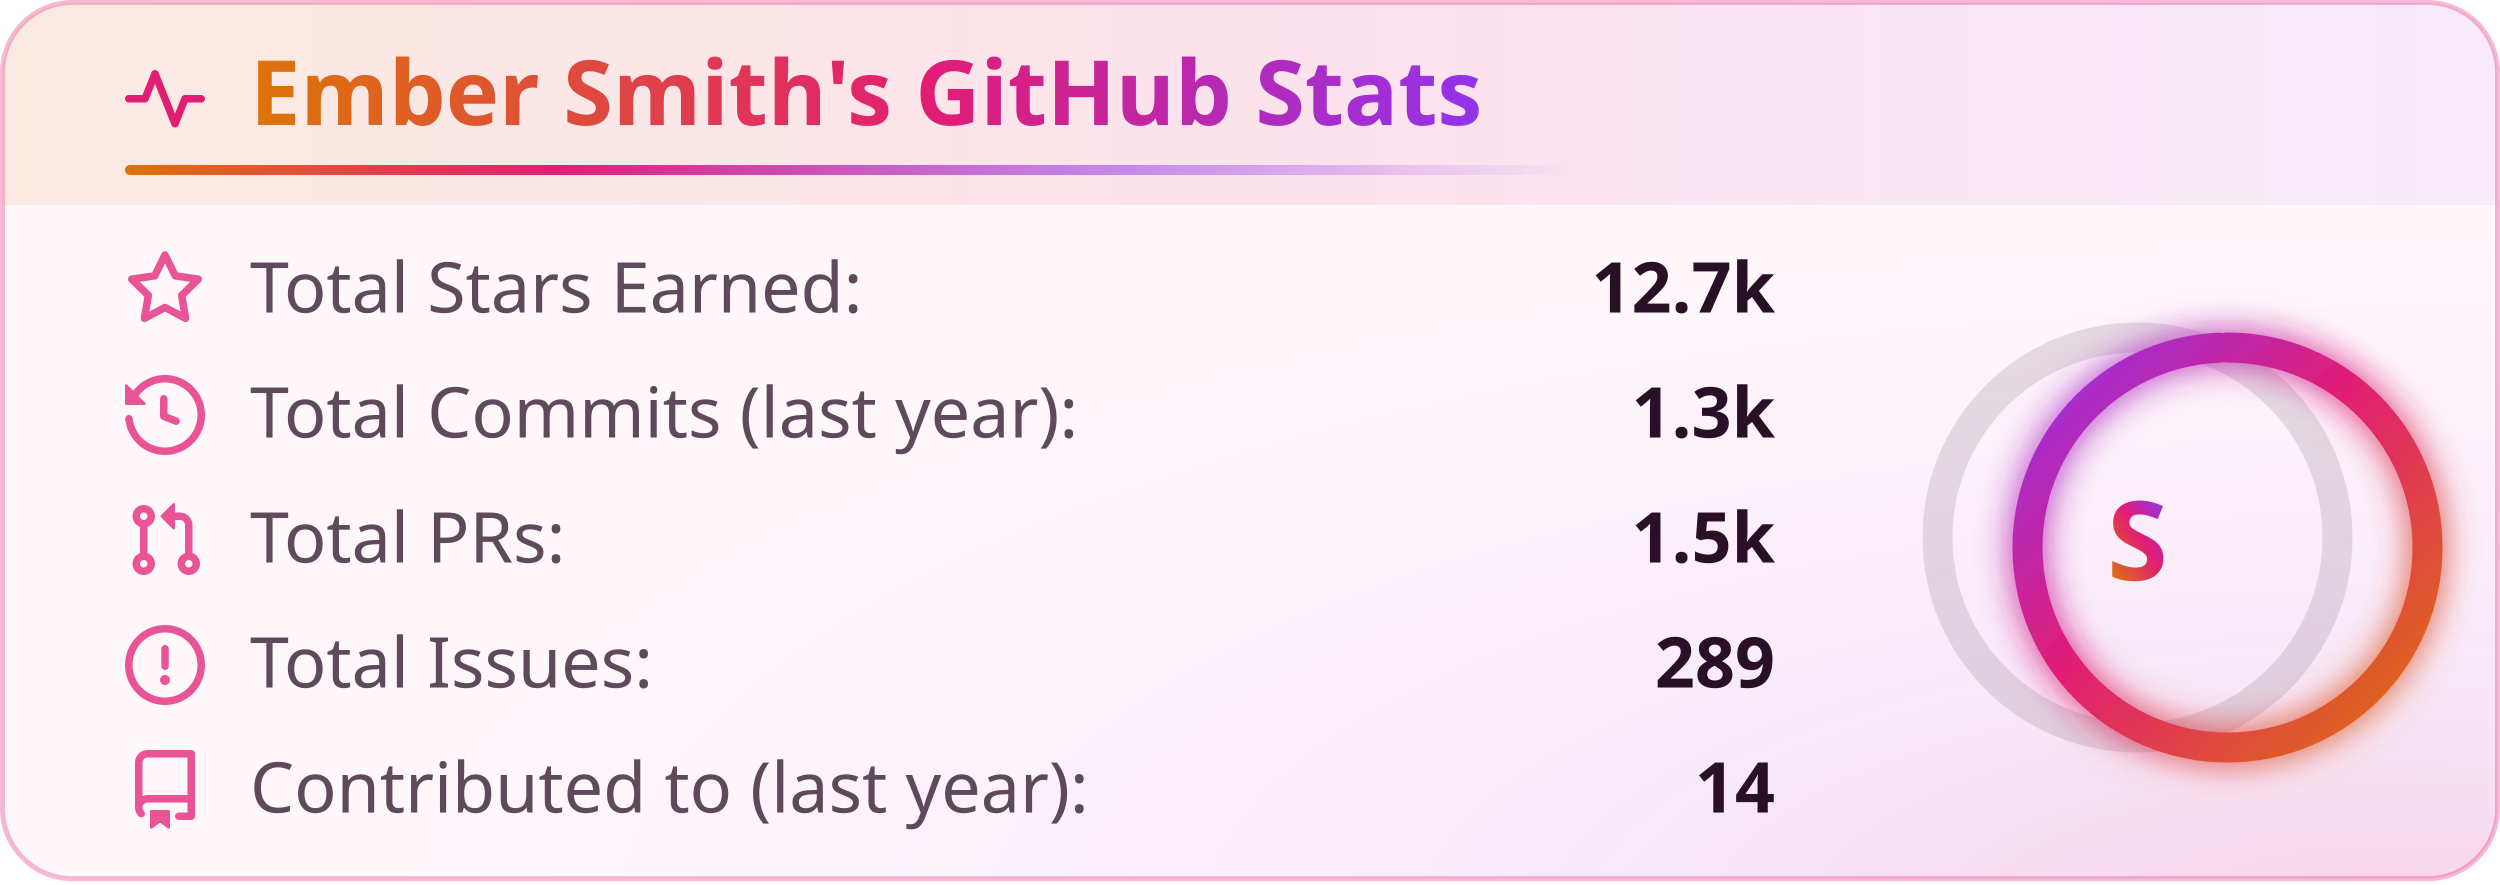
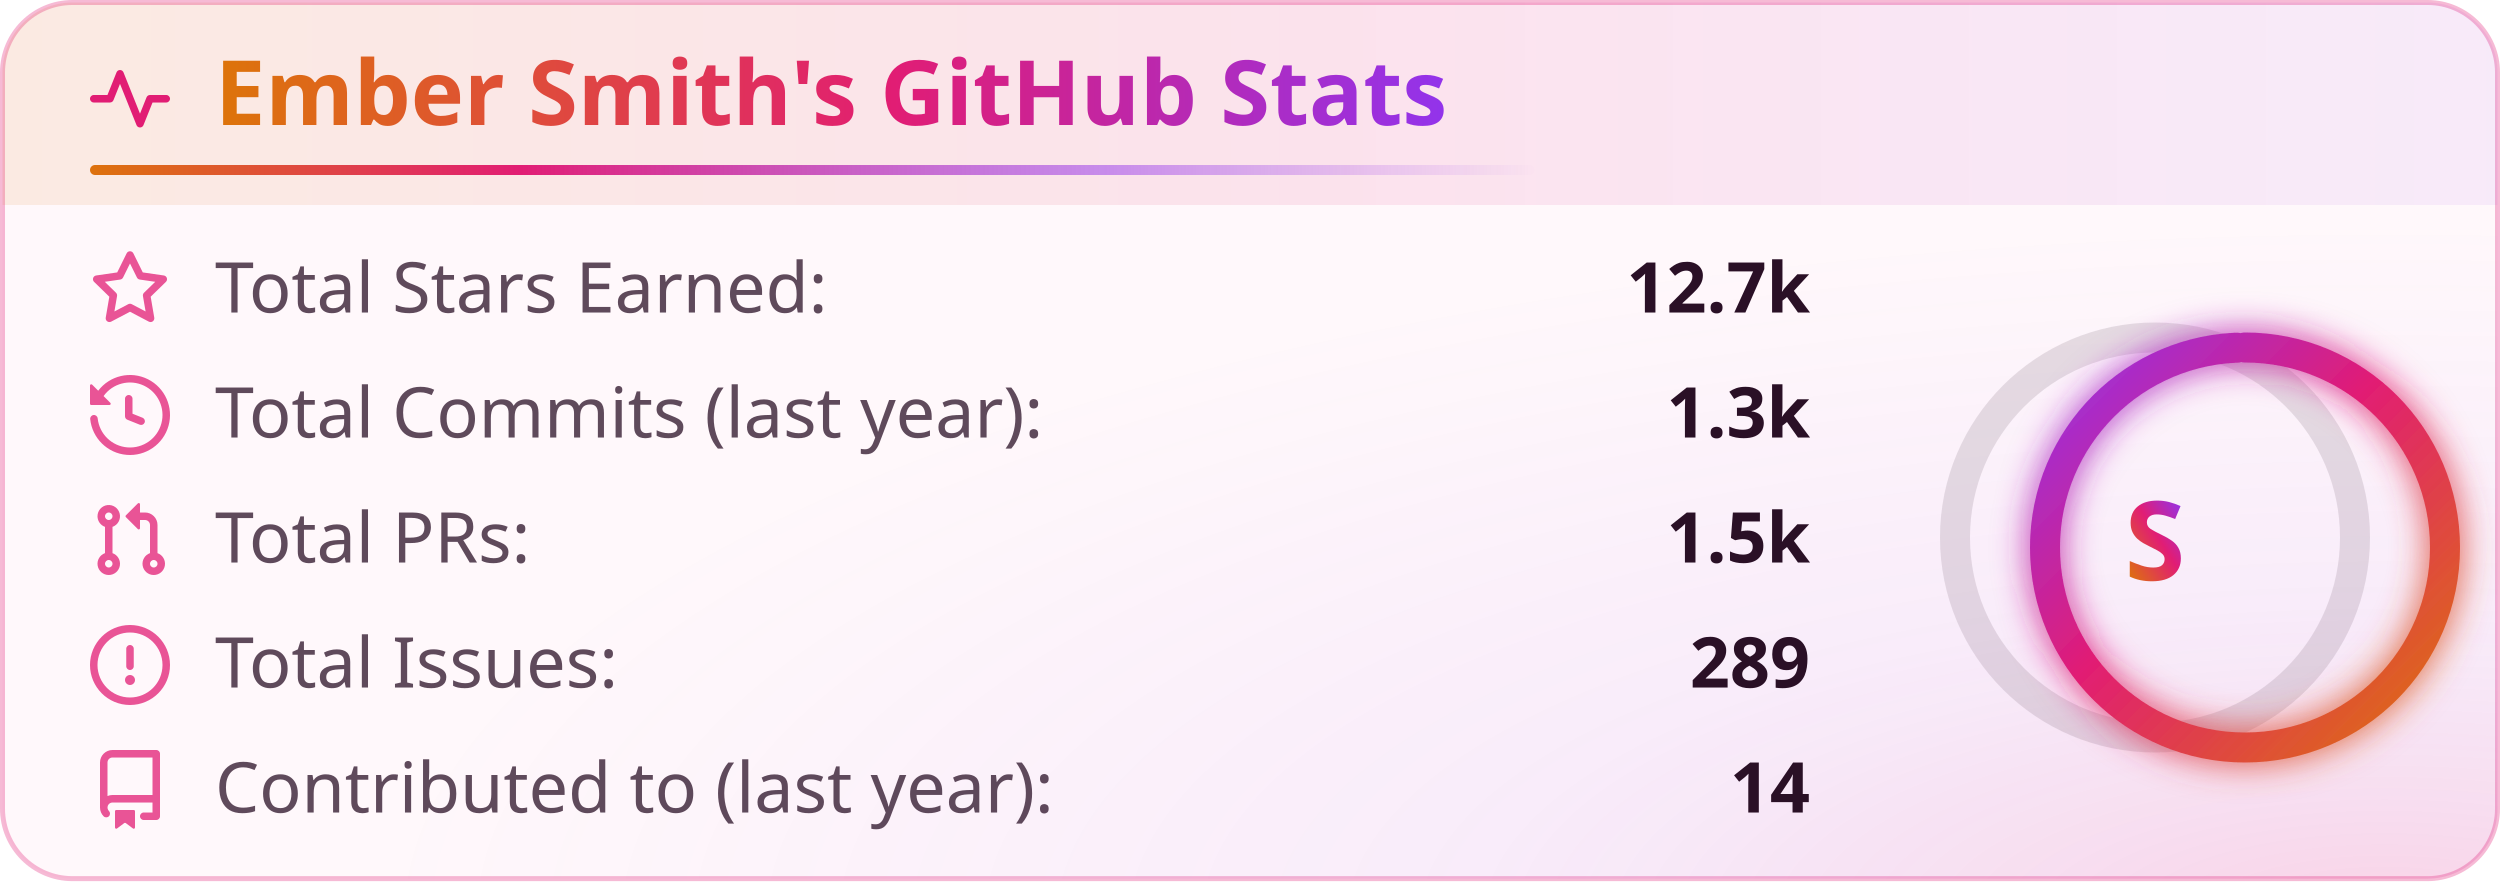
<svg xmlns="http://www.w3.org/2000/svg" width="500" height="177" viewBox="0 0 500 177" fill="none" role="img" aria-labelledby="title-id desc-id">
  <style>
    .header {
      font: 600 18px 'Segoe UI', Ubuntu, "Helvetica Neue", Sans-Serif;
      fill: url(#heat);
      animation: fadeInAnimation 0.8s ease-in-out backwards;
    }
    /* The icon reads against the title rather than with it, so it keeps its own color. */
    .title-icon {
      fill: #e11d74;
      animation: fadeInAnimation 0.8s ease-in-out backwards;
    }
    .title-accent {
      transform-box: fill-box;
      transform-origin: left center;
      animation: trailAnimation 0.9s cubic-bezier(0.2, 0.7, 0.2, 1) 0.2s backwards;
    }
    @supports(-moz-appearance: auto) {
      /* Selector detects Firefox */
      .header {
        font-size: 15.5px;
      }
    }
    .stat {
      font: 400 14px 'Segoe UI', Ubuntu, "Helvetica Neue", Sans-Serif;
      fill: #2a1026;
      font-variant-numeric: tabular-nums;
    }
    @supports(-moz-appearance: auto) {
      /* Selector detects Firefox */
      .stat {
        font-size: 12px;
      }
    }
    .stagger {
      animation: fadeInAnimation 0.3s ease-in-out backwards;
    }
    .rank-text {
      font: 700 22px 'Segoe UI', Ubuntu, "Helvetica Neue", Sans-Serif;
      fill: url(#heat-ring);
      transform: translate(-5px, 5px);
      animation: scaleInAnimation 0.3s ease-in-out backwards;
    }
    .rank-percentile-header {
      font-size: 14px;
    }
    .rank-percentile-text {
      font-size: 16px;
    }
    /* Labels recede so that the values read first. */
    .not_bold {
      font-weight: 400;
      opacity: 0.75;
    }
    .bold {
      font-weight: 600;
    }
    .icon {
      fill: #e11d74;
      opacity: 0.75;
      display: block;
    }
    .rank-circle-rim {
      stroke: #2a1026;
      fill: none;
      stroke-width: 6;
      opacity: 0.12;
    }
    .rank-circle {
      stroke: url(#heat-ring);
      stroke-dasharray: 251.327;
      fill: none;
      stroke-width: 6;
      stroke-linecap: round;
      opacity: 1;
      transform-origin: -10px 8px;
      transform: rotate(-90deg);
      stroke-dashoffset: 1.612;
      animation: rankAnimation 0.8s backwards ease-in-out;
    }
    @keyframes rankAnimation {
      from {
        stroke-dashoffset: 251.327;
      }
      to {
        stroke-dashoffset: 1.612;
      }
    }
    /* A spark burns out at the top of its rise, so its resting frame is unlit. */
    .spark {
      fill: #dd730b;
      opacity: 0;
      animation: sparkAnimation 3.4s ease-out 3 backwards;
    }
    @keyframes sparkAnimation {
      0% {
        opacity: 0;
        transform: translateY(0);
      }
      15% {
        opacity: 1;
      }
      100% {
        opacity: 0;
        transform: translateY(-56px);
      }
    }
    @media (prefers-color-scheme: dark) {
      .heat-0 {
        stop-color: #ffb86b;
      }
      .heat-1 {
        stop-color: #ff4d8d;
      }
      .heat-2 {
        stop-color: #b14dff;
      }
      .glow-core {
        stop-color: #ff4d8d;
        stop-opacity: 0.42;
      }
      .glow-edge {
        stop-color: #b14dff;
        stop-opacity: 0.147;
      }
      .band-0 {
        stop-color: #ffb86b;
        stop-opacity: 0.16;
      }
      .band-1 {
        stop-color: #ff4d8d;
        stop-opacity: 0.16;
      }
      .band-2 {
        stop-color: #b14dff;
        stop-opacity: 0.112;
      }
      .title-icon {
        fill: #ff4d8d;
      }
      .card-bg {
        fill: #130a16;
        stroke: #ff4d8d4d;
      }
      .stat {
        fill: #f8ecf6;
      }
      .icon {
        fill: #ff4d8d;
      }
      .rank-circle-rim {
        stroke: #f8ecf6;
      }
      .spark {
        fill: #ffb86b;
      }
    }
    /* Animations */
    @keyframes scaleInAnimation {
      from {
        transform: translate(-5px, 5px) scale(0);
      }
      to {
        transform: translate(-5px, 5px) scale(1);
      }
    }
    @keyframes fadeInAnimation {
      from {
        opacity: 0;
      }
      to {
        opacity: 1;
      }
    }
    @keyframes trailAnimation {
      from {
        transform: scaleX(0);
      }
    }
    @media (prefers-reduced-motion: reduce) {
      * {
        animation-duration: 0s !important;
        animation-delay: 0s !important;
      }
    }
  </style>
  <defs>
    <linearGradient id="heat" x1="0" y1="0" x2="1" y2="0">
      <stop offset="0" class="heat-0" stop-color="#dd730b" />
      <stop offset="0.55" class="heat-1" stop-color="#e11d74" />
      <stop offset="1" class="heat-2" stop-color="#9333ea" />
    </linearGradient>
    <linearGradient id="heat-ring" x1="0" y1="1" x2="1" y2="0">
      <stop offset="0" class="heat-0" stop-color="#dd730b" />
      <stop offset="0.55" class="heat-1" stop-color="#e11d74" />
      <stop offset="1" class="heat-2" stop-color="#9333ea" />
    </linearGradient>
    <linearGradient id="heat-trail" x1="0" y1="0" x2="1" y2="0">
      <stop offset="0" class="heat-0" stop-color="#dd730b" />
      <stop offset="0.3" class="heat-1" stop-color="#e11d74" />
      <stop offset="0.7" class="heat-2" stop-color="#9333ea" stop-opacity="0.5" />
      <stop offset="1" class="heat-2" stop-color="#9333ea" stop-opacity="0" />
    </linearGradient>
    <linearGradient id="heat-band" x1="0" y1="0" x2="1" y2="0">
      <stop offset="0" class="band-0" stop-color="#dd730b" stop-opacity="0.1" />
      <stop offset="0.55" class="band-1" stop-color="#e11d74" stop-opacity="0.1" />
      <stop offset="1" class="band-2" stop-color="#9333ea" stop-opacity="0.07" />
    </linearGradient>
    <radialGradient id="heat-glow" cx="0.95" cy="1.05" r="0.8">
      <stop offset="0" class="glow-core" stop-color="#e11d74" stop-opacity="0.17" />
      <stop offset="0.45" class="glow-edge" stop-color="#9333ea" stop-opacity="0.06" />
      <stop offset="1" class="heat-2" stop-color="#9333ea" stop-opacity="0" />
    </radialGradient>
    <filter id="heat-bloom" x="-50%" y="-50%" width="200%" height="200%">
      <feGaussianBlur stdDeviation="3.5" result="bloom" />
      <feMerge>
        <feMergeNode in="bloom" />
        <feMergeNode in="SourceGraphic" />
      </feMerge>
    </filter>
  </defs>
  <rect data-testid="card-bg" class="card-bg" x="0.5" y="0.5" rx="14" height="99%" width="499" stroke="#e11d744d" fill="#fff8fb" stroke-opacity="1" />
  <rect data-testid="card-glow" x="0.5" y="0.5" rx="14" height="99%" width="499" fill="url(#heat-glow)" />
  <path data-testid="title-band" d="M0.5 14.5a14 14 0 0 1 14 -14h471a14 14 0 0 1 14 14v26.5h-499z" fill="url(#heat-band)" />
-   <g data-testid="card-title" transform="translate(25, 25)">
+   <g data-testid="card-title" transform="translate(18, 25)">
    <g>
      <svg class="title-icon" x="0" y="-13" viewBox="0 0 16 16" version="1.1" width="16" height="16">
        <path d="M6 2c.306 0 .582.187.696.471L10 10.731l1.304-3.26A.751.751 0 0 1 12 7h3.25a.75.75 0 0 1 0 1.5h-2.742l-1.812 4.529a.751.751 0 0 1-1.392 0L6 4.769l-1.304 3.26A.751.751 0 0 1 4 8.5H.75a.75.75 0 0 1 0-1.5h2.742l1.812-4.529A.751.751 0 0 1 6 2Z" />
      </svg>
    </g>
    <g transform="translate(25, 0)">
      <text x="0" y="0" class="header" data-testid="header">Ember Smith's GitHub Stats</text>
    </g>
    <rect data-testid="title-accent" class="title-accent" x="0" y="8" width="288.9" height="2" rx="1" fill="url(#heat-trail)" />
  </g>
  <g data-testid="main-card-body" transform="translate(0, 50)">
-     <g data-testid="rank-circle" transform="translate(437.5, 49.5)">
+     <g data-testid="rank-circle" transform="translate(441, 49.5)">
      <circle class="rank-circle-rim" cx="-10" cy="8" r="40" />
      <circle class="rank-circle" cx="-10" cy="8" r="40" filter="url(#heat-bloom)" />
      <g class="rank-text">
        <text x="-5" alignment-baseline="central" dominant-baseline="central" text-anchor="middle" y="3" data-testid="level-rank-icon">S</text>
      </g>
      <circle class="spark" cx="-36" cy="42" r="1.7" style="animation-delay: 0s" />
      <circle class="spark" cx="-20" cy="48" r="1.7" style="animation-delay: 1.1s" />
      <circle class="spark" cx="-6" cy="44" r="1.7" style="animation-delay: 2.2s" />
      <circle class="spark" cx="8" cy="50" r="1.7" style="animation-delay: 0.6s" />
      <circle class="spark" cx="20" cy="40" r="1.7" style="animation-delay: 1.7s" />
    </g>
    <svg x="0" y="0">
      <g>
-         <g class="stagger" style="animation-delay: 120ms" transform="translate(25, 0)">
+         <g class="stagger" style="animation-delay: 120ms" transform="translate(18, 0)">
          <svg data-testid="icon" class="icon" viewBox="0 0 16 16" version="1.1" width="16" height="16">
            <path fill-rule="evenodd" d="M8 .25a.75.75 0 01.673.418l1.882 3.815 4.21.612a.75.75 0 01.416 1.279l-3.046 2.97.719 4.192a.75.75 0 01-1.088.791L8 12.347l-3.766 1.98a.75.75 0 01-1.088-.79l.72-4.194L.818 6.374a.75.75 0 01.416-1.28l4.21-.611L7.327.668A.75.75 0 018 .25zm0 2.445L6.615 5.5a.75.75 0 01-.564.41l-3.097.45 2.24 2.184a.75.75 0 01.216.664l-.528 3.084 2.769-1.456a.75.75 0 01.698 0l2.77 1.456-.53-3.084a.75.75 0 01.216-.664l2.24-2.183-3.096-.45a.75.75 0 01-.564-.41L8 2.694v.001z" />
          </svg>
          <text class="stat not_bold" x="25" y="12.5">Total Stars Earned:</text>
-           <text class="stat bold" x="330" text-anchor="end" y="12.5" data-testid="stars">12.7k</text>
+           <text class="stat bold" x="344" text-anchor="end" y="12.5" data-testid="stars">12.7k</text>
        </g>
      </g>
      <g transform="translate(0, 25)">
-         <g class="stagger" style="animation-delay: 160ms" transform="translate(25, 0)">
+         <g class="stagger" style="animation-delay: 160ms" transform="translate(18, 0)">
          <svg data-testid="icon" class="icon" viewBox="0 0 16 16" version="1.1" width="16" height="16">
            <path fill-rule="evenodd" d="M1.643 3.143L.427 1.927A.25.25 0 000 2.104V5.75c0 .138.112.25.25.25h3.646a.25.25 0 00.177-.427L2.715 4.215a6.5 6.5 0 11-1.18 4.458.75.75 0 10-1.493.154 8.001 8.001 0 101.6-5.684zM7.75 4a.75.75 0 01.75.75v2.992l2.028.812a.75.75 0 01-.557 1.392l-2.5-1A.75.75 0 017 8.25v-3.5A.75.75 0 017.75 4z" />
          </svg>
          <text class="stat not_bold" x="25" y="12.5">Total Commits (last year):</text>
-           <text class="stat bold" x="330" text-anchor="end" y="12.5" data-testid="commits">1.3k</text>
+           <text class="stat bold" x="344" text-anchor="end" y="12.5" data-testid="commits">1.3k</text>
        </g>
      </g>
      <g transform="translate(0, 50)">
-         <g class="stagger" style="animation-delay: 200ms" transform="translate(25, 0)">
+         <g class="stagger" style="animation-delay: 200ms" transform="translate(18, 0)">
          <svg data-testid="icon" class="icon" viewBox="0 0 16 16" version="1.1" width="16" height="16">
            <path fill-rule="evenodd" d="M7.177 3.073L9.573.677A.25.25 0 0110 .854v4.792a.25.25 0 01-.427.177L7.177 3.427a.25.25 0 010-.354zM3.75 2.5a.75.75 0 100 1.5.75.75 0 000-1.5zm-2.25.75a2.25 2.25 0 113 2.122v5.256a2.251 2.251 0 11-1.5 0V5.372A2.25 2.25 0 011.5 3.25zM11 2.5h-1V4h1a1 1 0 011 1v5.628a2.251 2.251 0 101.5 0V5A2.5 2.5 0 0011 2.5zm1 10.25a.75.75 0 111.5 0 .75.75 0 01-1.5 0zM3.75 12a.75.75 0 100 1.5.75.75 0 000-1.5z" />
          </svg>
          <text class="stat not_bold" x="25" y="12.5">Total PRs:</text>
-           <text class="stat bold" x="330" text-anchor="end" y="12.5" data-testid="prs">1.5k</text>
+           <text class="stat bold" x="344" text-anchor="end" y="12.5" data-testid="prs">1.5k</text>
        </g>
      </g>
      <g transform="translate(0, 75)">
-         <g class="stagger" style="animation-delay: 240ms" transform="translate(25, 0)">
+         <g class="stagger" style="animation-delay: 240ms" transform="translate(18, 0)">
          <svg data-testid="icon" class="icon" viewBox="0 0 16 16" version="1.1" width="16" height="16">
            <path fill-rule="evenodd" d="M8 1.5a6.5 6.5 0 100 13 6.5 6.5 0 000-13zM0 8a8 8 0 1116 0A8 8 0 010 8zm9 3a1 1 0 11-2 0 1 1 0 012 0zm-.25-6.25a.75.75 0 00-1.5 0v3.5a.75.75 0 001.5 0v-3.5z" />
          </svg>
          <text class="stat not_bold" x="25" y="12.5">Total Issues:</text>
-           <text class="stat bold" x="330" text-anchor="end" y="12.5" data-testid="issues">289</text>
+           <text class="stat bold" x="344" text-anchor="end" y="12.5" data-testid="issues">289</text>
        </g>
      </g>
      <g transform="translate(0, 100)">
-         <g class="stagger" style="animation-delay: 280ms" transform="translate(25, 0)">
+         <g class="stagger" style="animation-delay: 280ms" transform="translate(18, 0)">
          <svg data-testid="icon" class="icon" viewBox="0 0 16 16" version="1.1" width="16" height="16">
            <path fill-rule="evenodd" d="M2 2.5A2.5 2.5 0 014.5 0h8.75a.75.75 0 01.75.75v12.5a.75.75 0 01-.75.75h-2.5a.75.75 0 110-1.5h1.75v-2h-8a1 1 0 00-.714 1.7.75.75 0 01-1.072 1.05A2.495 2.495 0 012 11.5v-9zm10.5-1V9h-8c-.356 0-.694.074-1 .208V2.5a1 1 0 011-1h8zM5 12.25v3.25a.25.25 0 00.4.2l1.45-1.087a.25.25 0 01.3 0L8.6 15.7a.25.25 0 00.4-.2v-3.25a.25.25 0 00-.25-.25h-3.5a.25.25 0 00-.25.25z" />
          </svg>
          <text class="stat not_bold" x="25" y="12.5">Contributed to (last year):</text>
-           <text class="stat bold" x="330" text-anchor="end" y="12.5" data-testid="contributed_to">14</text>
+           <text class="stat bold" x="344" text-anchor="end" y="12.5" data-testid="contributed_to">14</text>
        </g>
      </g>
    </svg>
  </g>
</svg>
